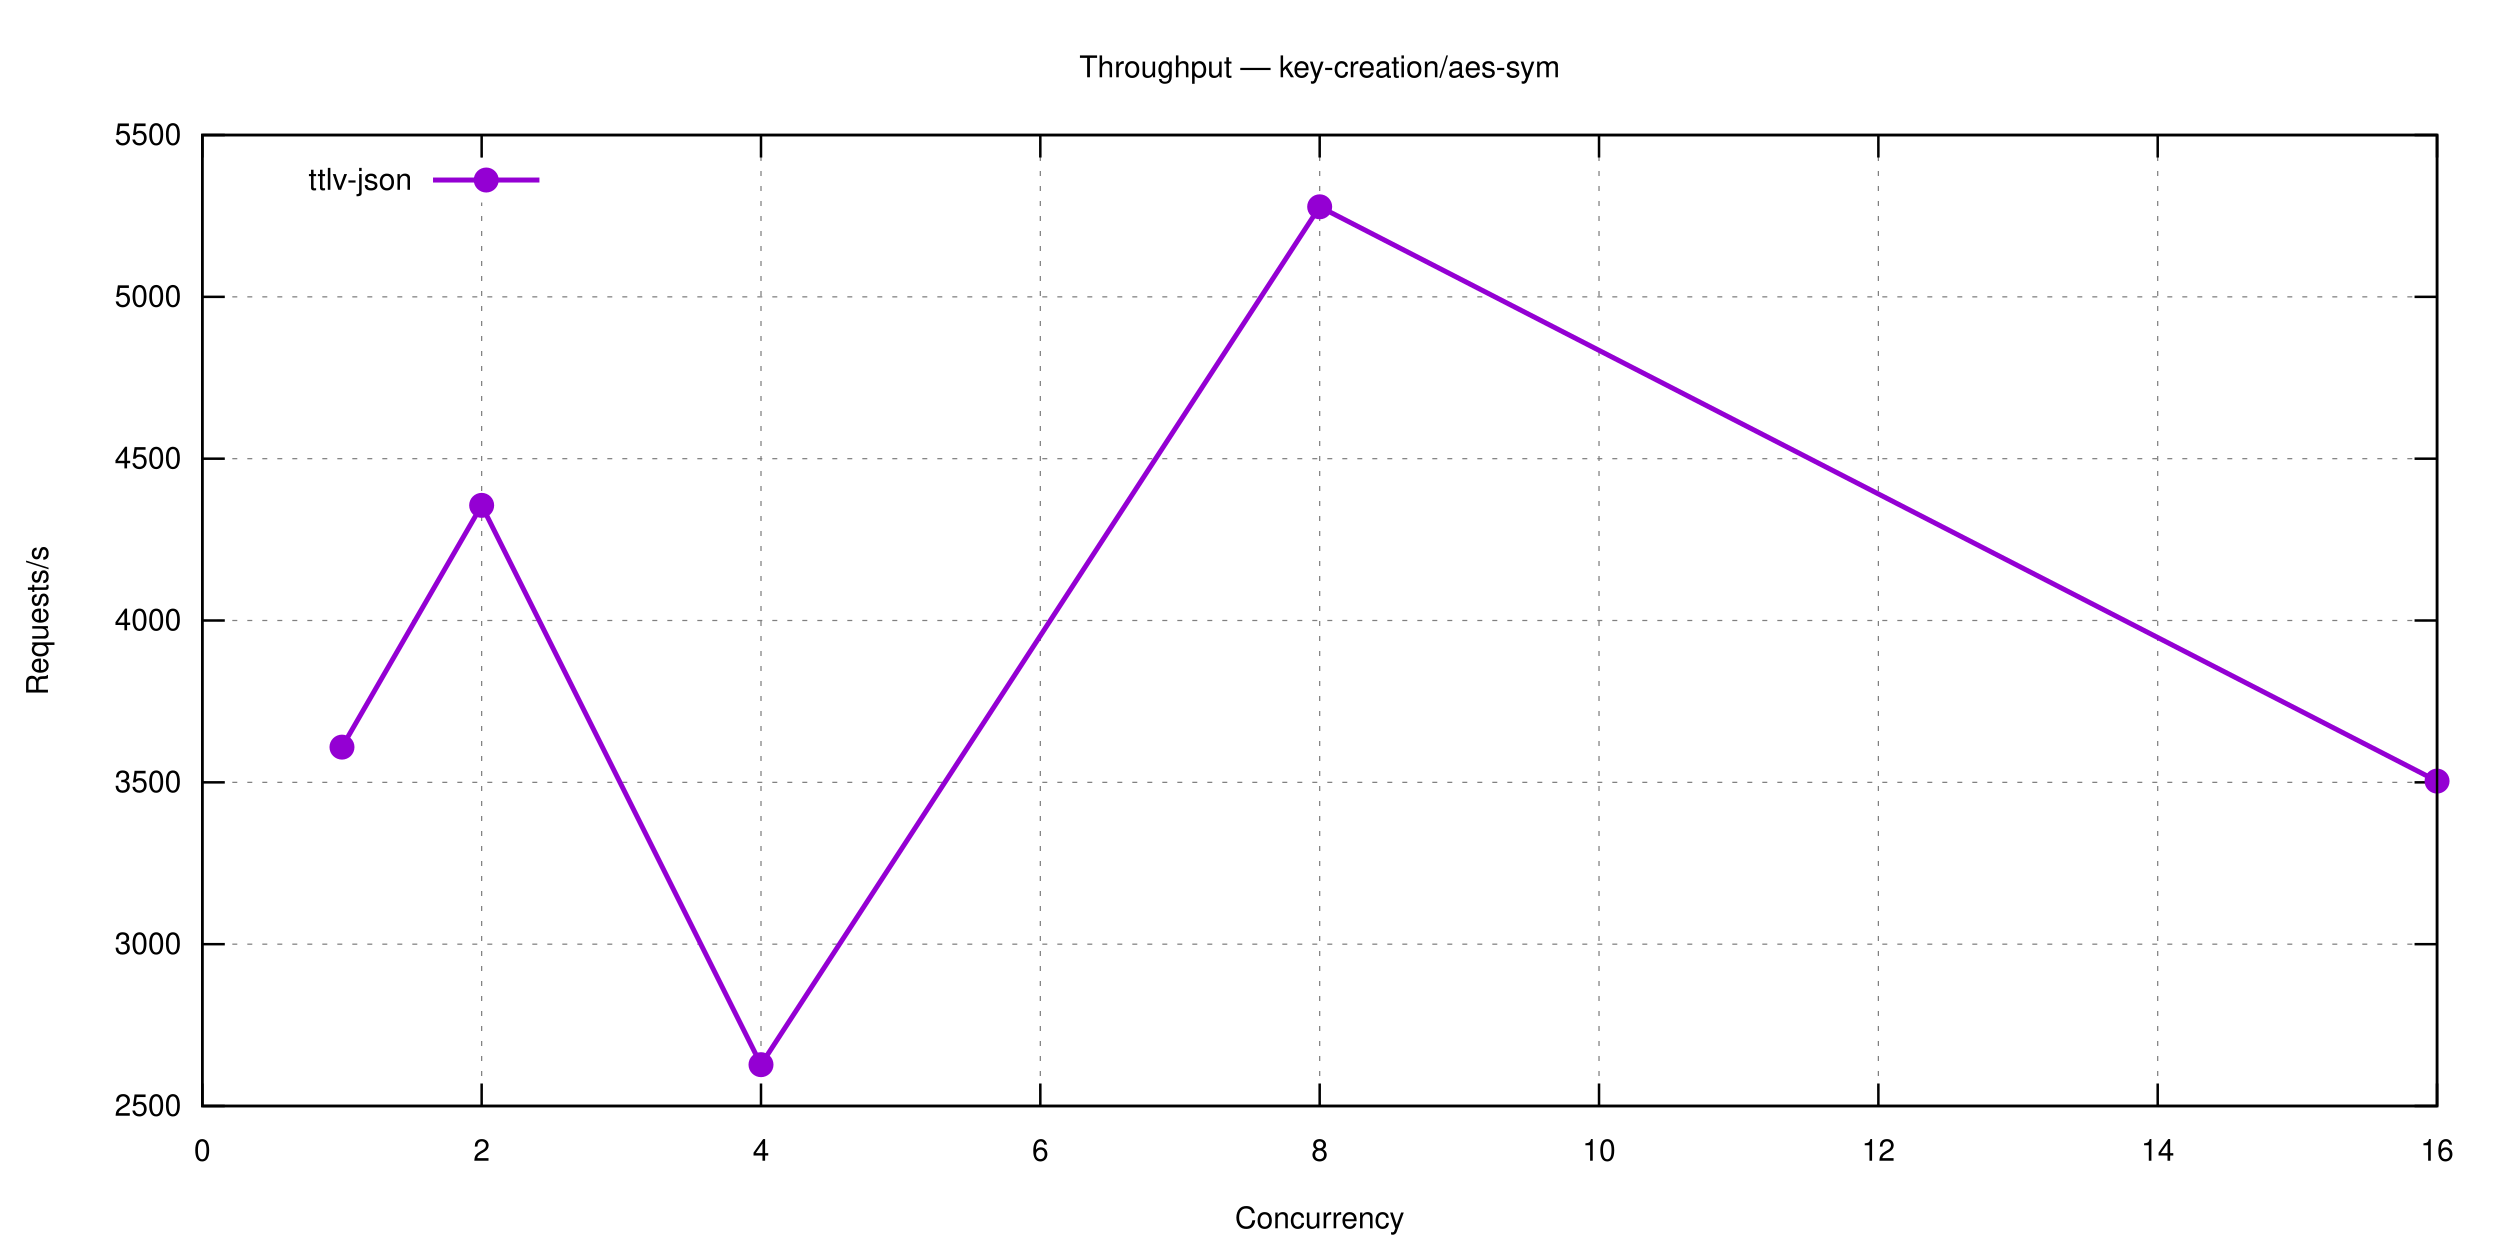
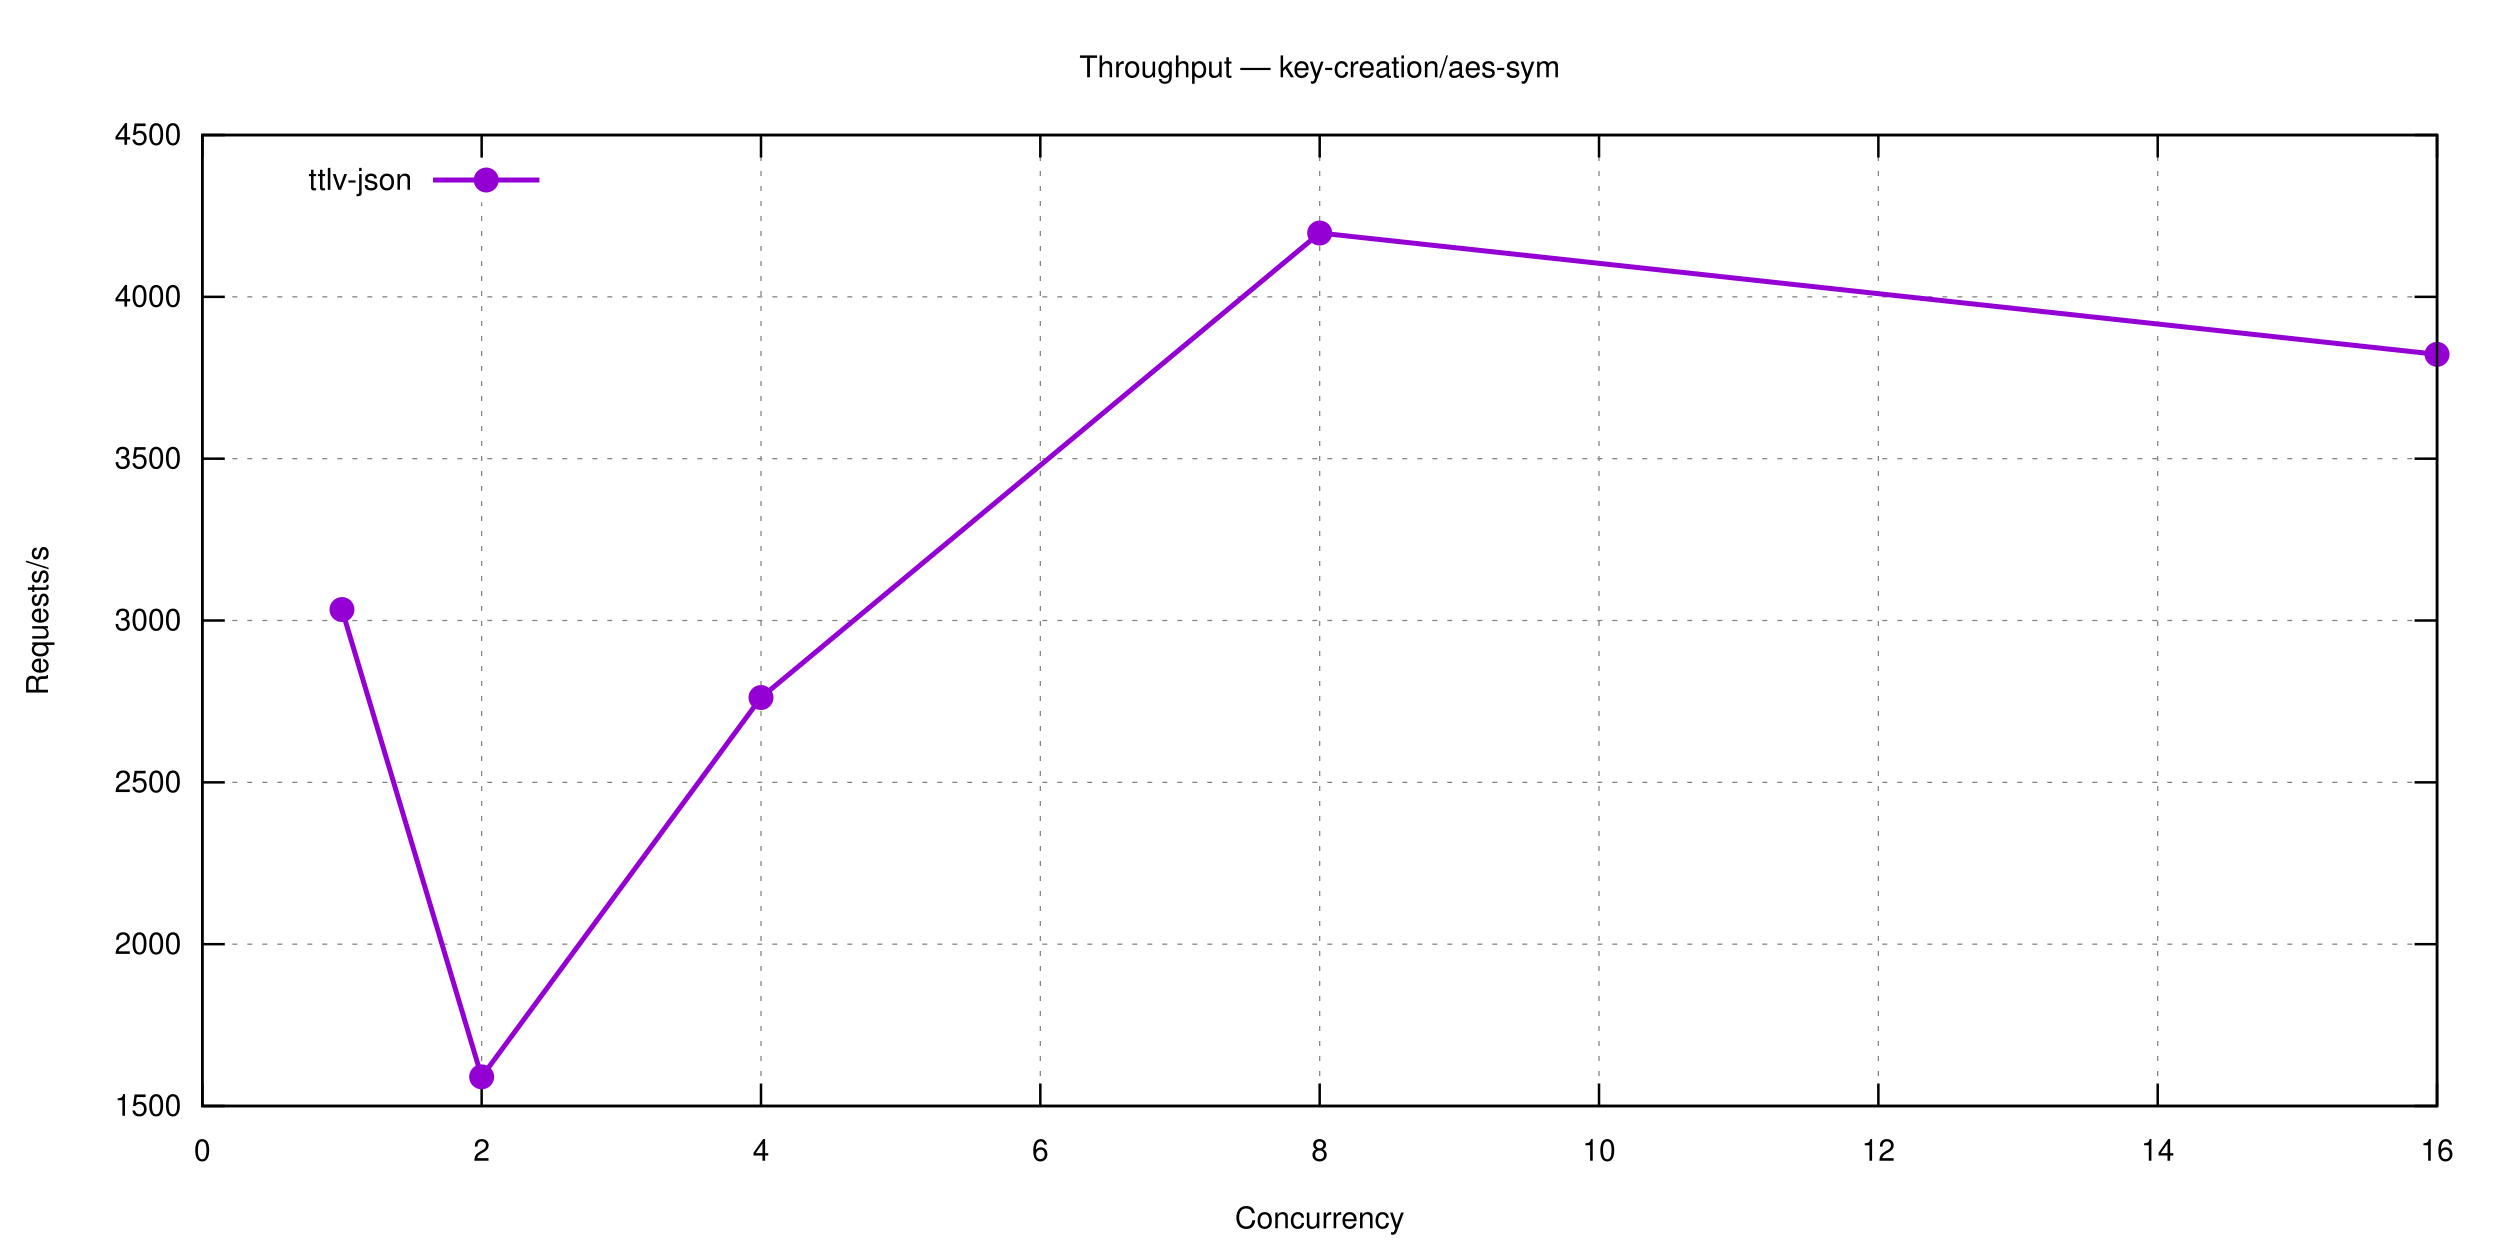
<svg xmlns="http://www.w3.org/2000/svg" xmlns:xlink="http://www.w3.org/1999/xlink" width="1000" height="500" viewBox="0 0 1000 500">
  <g id="gnuplot_canvas">
    <rect x="0" y="0" width="1000" height="500" fill="none" />
    <defs>
      <circle id="gpDot" r="0.5" stroke-width="0.5" stroke="currentColor" />
      <path id="gpPt0" stroke-width="0.222" stroke="currentColor" d="M-1,0 h2 M0,-1 v2" />
      <path id="gpPt1" stroke-width="0.222" stroke="currentColor" d="M-1,-1 L1,1 M1,-1 L-1,1" />
      <path id="gpPt2" stroke-width="0.222" stroke="currentColor" d="M-1,0 L1,0 M0,-1 L0,1 M-1,-1 L1,1 M-1,1 L1,-1" />
      <rect id="gpPt3" stroke-width="0.222" stroke="currentColor" x="-1" y="-1" width="2" height="2" />
      <rect id="gpPt4" stroke-width="0.222" stroke="currentColor" fill="currentColor" x="-1" y="-1" width="2" height="2" />
      <circle id="gpPt5" stroke-width="0.222" stroke="currentColor" cx="0" cy="0" r="1" />
      <use xlink:href="#gpPt5" id="gpPt6" fill="currentColor" stroke="none" />
      <path id="gpPt7" stroke-width="0.222" stroke="currentColor" d="M0,-1.33 L-1.33,0.67 L1.33,0.67 z" />
      <use xlink:href="#gpPt7" id="gpPt8" fill="currentColor" stroke="none" />
      <use xlink:href="#gpPt7" id="gpPt9" stroke="currentColor" transform="rotate(180)" />
      <use xlink:href="#gpPt9" id="gpPt10" fill="currentColor" stroke="none" />
      <use xlink:href="#gpPt3" id="gpPt11" stroke="currentColor" transform="rotate(45)" />
      <use xlink:href="#gpPt11" id="gpPt12" fill="currentColor" stroke="none" />
      <path id="gpPt13" stroke-width="0.222" stroke="currentColor" d="M0,1.330 L1.265,0.411 L0.782,-1.067 L-0.782,-1.076 L-1.265,0.411 z" />
      <use xlink:href="#gpPt13" id="gpPt14" fill="currentColor" stroke="none" />
      <filter id="textbox" filterUnits="objectBoundingBox" x="0" y="0" height="1" width="1">
        <feFlood flood-color="white" flood-opacity="1" result="bgnd" />
        <feComposite in="SourceGraphic" in2="bgnd" operator="atop" />
      </filter>
      <filter id="greybox" filterUnits="objectBoundingBox" x="0" y="0" height="1" width="1">
        <feFlood flood-color="lightgrey" flood-opacity="1" result="grey" />
        <feComposite in="SourceGraphic" in2="grey" operator="atop" />
      </filter>
    </defs>
    <g fill="none" color="white" stroke="currentColor" stroke-width="1.00" stroke-linecap="butt" stroke-linejoin="miter">
</g>
    <g fill="none" color="black" stroke="currentColor" stroke-width="1.00" stroke-linecap="butt" stroke-linejoin="miter">
</g>
    <g fill="none" color="black" stroke="black" stroke-width="0.50" stroke-linecap="butt" stroke-linejoin="miter">
</g>
    <g fill="none" color="gray" stroke="currentColor" stroke-width="0.50" stroke-linecap="butt" stroke-linejoin="miter">
      <path stroke="gray" stroke-dasharray="2,4" class="gridline" d="M80.92,442.40 L974.82,442.40  " />
    </g>
    <g fill="none" color="gray" stroke="gray" stroke-width="1.00" stroke-linecap="butt" stroke-linejoin="miter">
</g>
    <g fill="none" color="black" stroke="currentColor" stroke-width="1.00" stroke-linecap="butt" stroke-linejoin="miter">
      <path stroke="black" d="M80.92,442.40 L89.92,442.40 M974.82,442.40 L965.82,442.40  " />
      <g transform="translate(72.53,446.30)" stroke="none" fill="black" font-family="Helvetica" font-size="12.00" text-anchor="end">
        <text>
-           <tspan font-family="Helvetica"> 2500</tspan>
+           <tspan font-family="Helvetica"> 1500</tspan>
        </text>
      </g>
    </g>
    <g fill="none" color="black" stroke="currentColor" stroke-width="1.00" stroke-linecap="butt" stroke-linejoin="miter">
</g>
    <g fill="none" color="black" stroke="black" stroke-width="0.50" stroke-linecap="butt" stroke-linejoin="miter">
</g>
    <g fill="none" color="gray" stroke="currentColor" stroke-width="0.50" stroke-linecap="butt" stroke-linejoin="miter">
      <path stroke="gray" stroke-dasharray="2,4" class="gridline" d="M80.92,377.67 L974.82,377.67  " />
    </g>
    <g fill="none" color="gray" stroke="gray" stroke-width="1.00" stroke-linecap="butt" stroke-linejoin="miter">
</g>
    <g fill="none" color="black" stroke="currentColor" stroke-width="1.00" stroke-linecap="butt" stroke-linejoin="miter">
      <path stroke="black" d="M80.92,377.67 L89.92,377.67 M974.82,377.67 L965.82,377.67  " />
      <g transform="translate(72.53,381.57)" stroke="none" fill="black" font-family="Helvetica" font-size="12.00" text-anchor="end">
        <text>
-           <tspan font-family="Helvetica"> 3000</tspan>
+           <tspan font-family="Helvetica"> 2000</tspan>
        </text>
      </g>
    </g>
    <g fill="none" color="black" stroke="currentColor" stroke-width="1.00" stroke-linecap="butt" stroke-linejoin="miter">
</g>
    <g fill="none" color="black" stroke="black" stroke-width="0.50" stroke-linecap="butt" stroke-linejoin="miter">
</g>
    <g fill="none" color="gray" stroke="currentColor" stroke-width="0.50" stroke-linecap="butt" stroke-linejoin="miter">
      <path stroke="gray" stroke-dasharray="2,4" class="gridline" d="M80.92,312.94 L974.82,312.94  " />
    </g>
    <g fill="none" color="gray" stroke="gray" stroke-width="1.00" stroke-linecap="butt" stroke-linejoin="miter">
</g>
    <g fill="none" color="black" stroke="currentColor" stroke-width="1.00" stroke-linecap="butt" stroke-linejoin="miter">
      <path stroke="black" d="M80.92,312.94 L89.92,312.94 M974.82,312.94 L965.82,312.94  " />
      <g transform="translate(72.53,316.84)" stroke="none" fill="black" font-family="Helvetica" font-size="12.00" text-anchor="end">
        <text>
-           <tspan font-family="Helvetica"> 3500</tspan>
+           <tspan font-family="Helvetica"> 2500</tspan>
        </text>
      </g>
    </g>
    <g fill="none" color="black" stroke="currentColor" stroke-width="1.00" stroke-linecap="butt" stroke-linejoin="miter">
</g>
    <g fill="none" color="black" stroke="black" stroke-width="0.50" stroke-linecap="butt" stroke-linejoin="miter">
</g>
    <g fill="none" color="gray" stroke="currentColor" stroke-width="0.50" stroke-linecap="butt" stroke-linejoin="miter">
      <path stroke="gray" stroke-dasharray="2,4" class="gridline" d="M80.92,248.20 L974.82,248.20  " />
    </g>
    <g fill="none" color="gray" stroke="gray" stroke-width="1.00" stroke-linecap="butt" stroke-linejoin="miter">
</g>
    <g fill="none" color="black" stroke="currentColor" stroke-width="1.00" stroke-linecap="butt" stroke-linejoin="miter">
      <path stroke="black" d="M80.92,248.20 L89.92,248.20 M974.82,248.20 L965.82,248.20  " />
      <g transform="translate(72.53,252.10)" stroke="none" fill="black" font-family="Helvetica" font-size="12.00" text-anchor="end">
        <text>
-           <tspan font-family="Helvetica"> 4000</tspan>
+           <tspan font-family="Helvetica"> 3000</tspan>
        </text>
      </g>
    </g>
    <g fill="none" color="black" stroke="currentColor" stroke-width="1.00" stroke-linecap="butt" stroke-linejoin="miter">
</g>
    <g fill="none" color="black" stroke="black" stroke-width="0.50" stroke-linecap="butt" stroke-linejoin="miter">
</g>
    <g fill="none" color="gray" stroke="currentColor" stroke-width="0.50" stroke-linecap="butt" stroke-linejoin="miter">
      <path stroke="gray" stroke-dasharray="2,4" class="gridline" d="M80.92,183.47 L974.82,183.47  " />
    </g>
    <g fill="none" color="gray" stroke="gray" stroke-width="1.00" stroke-linecap="butt" stroke-linejoin="miter">
</g>
    <g fill="none" color="black" stroke="currentColor" stroke-width="1.00" stroke-linecap="butt" stroke-linejoin="miter">
      <path stroke="black" d="M80.92,183.47 L89.92,183.47 M974.82,183.47 L965.82,183.47  " />
      <g transform="translate(72.53,187.37)" stroke="none" fill="black" font-family="Helvetica" font-size="12.00" text-anchor="end">
        <text>
-           <tspan font-family="Helvetica"> 4500</tspan>
+           <tspan font-family="Helvetica"> 3500</tspan>
        </text>
      </g>
    </g>
    <g fill="none" color="black" stroke="currentColor" stroke-width="1.00" stroke-linecap="butt" stroke-linejoin="miter">
</g>
    <g fill="none" color="black" stroke="black" stroke-width="0.50" stroke-linecap="butt" stroke-linejoin="miter">
</g>
    <g fill="none" color="gray" stroke="currentColor" stroke-width="0.50" stroke-linecap="butt" stroke-linejoin="miter">
      <path stroke="gray" stroke-dasharray="2,4" class="gridline" d="M80.92,118.74 L974.82,118.74  " />
    </g>
    <g fill="none" color="gray" stroke="gray" stroke-width="1.00" stroke-linecap="butt" stroke-linejoin="miter">
</g>
    <g fill="none" color="black" stroke="currentColor" stroke-width="1.00" stroke-linecap="butt" stroke-linejoin="miter">
      <path stroke="black" d="M80.92,118.74 L89.92,118.74 M974.82,118.74 L965.82,118.74  " />
      <g transform="translate(72.53,122.64)" stroke="none" fill="black" font-family="Helvetica" font-size="12.00" text-anchor="end">
        <text>
-           <tspan font-family="Helvetica"> 5000</tspan>
+           <tspan font-family="Helvetica"> 4000</tspan>
        </text>
      </g>
    </g>
    <g fill="none" color="black" stroke="currentColor" stroke-width="1.00" stroke-linecap="butt" stroke-linejoin="miter">
</g>
    <g fill="none" color="black" stroke="black" stroke-width="0.50" stroke-linecap="butt" stroke-linejoin="miter">
</g>
    <g fill="none" color="gray" stroke="currentColor" stroke-width="0.50" stroke-linecap="butt" stroke-linejoin="miter">
      <path stroke="gray" stroke-dasharray="2,4" class="gridline" d="M80.92,54.01 L974.82,54.01  " />
    </g>
    <g fill="none" color="gray" stroke="gray" stroke-width="1.00" stroke-linecap="butt" stroke-linejoin="miter">
</g>
    <g fill="none" color="black" stroke="currentColor" stroke-width="1.00" stroke-linecap="butt" stroke-linejoin="miter">
      <path stroke="black" d="M80.92,54.01 L89.92,54.01 M974.82,54.01 L965.82,54.01  " />
      <g transform="translate(72.53,57.91)" stroke="none" fill="black" font-family="Helvetica" font-size="12.00" text-anchor="end">
        <text>
-           <tspan font-family="Helvetica"> 5500</tspan>
+           <tspan font-family="Helvetica"> 4500</tspan>
        </text>
      </g>
    </g>
    <g fill="none" color="black" stroke="currentColor" stroke-width="1.00" stroke-linecap="butt" stroke-linejoin="miter">
</g>
    <g fill="none" color="black" stroke="black" stroke-width="0.50" stroke-linecap="butt" stroke-linejoin="miter">
</g>
    <g fill="none" color="gray" stroke="currentColor" stroke-width="0.50" stroke-linecap="butt" stroke-linejoin="miter">
      <path stroke="gray" stroke-dasharray="2,4" class="gridline" d="M80.92,442.40 L80.92,54.01  " />
    </g>
    <g fill="none" color="gray" stroke="gray" stroke-width="1.00" stroke-linecap="butt" stroke-linejoin="miter">
</g>
    <g fill="none" color="black" stroke="currentColor" stroke-width="1.00" stroke-linecap="butt" stroke-linejoin="miter">
      <path stroke="black" d="M80.92,442.40 L80.92,433.40 M80.92,54.01 L80.92,63.01  " />
      <g transform="translate(80.92,464.30)" stroke="none" fill="black" font-family="Helvetica" font-size="12.00" text-anchor="middle">
        <text>
          <tspan font-family="Helvetica"> 0</tspan>
        </text>
      </g>
    </g>
    <g fill="none" color="black" stroke="currentColor" stroke-width="1.00" stroke-linecap="butt" stroke-linejoin="miter">
</g>
    <g fill="none" color="black" stroke="black" stroke-width="0.50" stroke-linecap="butt" stroke-linejoin="miter">
</g>
    <g fill="none" color="gray" stroke="currentColor" stroke-width="0.50" stroke-linecap="butt" stroke-linejoin="miter">
      <path stroke="gray" stroke-dasharray="2,4" class="gridline" d="M192.66,442.40 L192.66,81.01 M192.66,63.01 L192.66,54.01  " />
    </g>
    <g fill="none" color="gray" stroke="gray" stroke-width="1.00" stroke-linecap="butt" stroke-linejoin="miter">
</g>
    <g fill="none" color="black" stroke="currentColor" stroke-width="1.00" stroke-linecap="butt" stroke-linejoin="miter">
      <path stroke="black" d="M192.66,442.40 L192.66,433.40 M192.66,54.01 L192.66,63.01  " />
      <g transform="translate(192.66,464.30)" stroke="none" fill="black" font-family="Helvetica" font-size="12.00" text-anchor="middle">
        <text>
          <tspan font-family="Helvetica"> 2</tspan>
        </text>
      </g>
    </g>
    <g fill="none" color="black" stroke="currentColor" stroke-width="1.00" stroke-linecap="butt" stroke-linejoin="miter">
</g>
    <g fill="none" color="black" stroke="black" stroke-width="0.50" stroke-linecap="butt" stroke-linejoin="miter">
</g>
    <g fill="none" color="gray" stroke="currentColor" stroke-width="0.50" stroke-linecap="butt" stroke-linejoin="miter">
      <path stroke="gray" stroke-dasharray="2,4" class="gridline" d="M304.40,442.40 L304.40,54.01  " />
    </g>
    <g fill="none" color="gray" stroke="gray" stroke-width="1.00" stroke-linecap="butt" stroke-linejoin="miter">
</g>
    <g fill="none" color="black" stroke="currentColor" stroke-width="1.00" stroke-linecap="butt" stroke-linejoin="miter">
      <path stroke="black" d="M304.40,442.40 L304.40,433.40 M304.40,54.01 L304.40,63.01  " />
      <g transform="translate(304.40,464.30)" stroke="none" fill="black" font-family="Helvetica" font-size="12.00" text-anchor="middle">
        <text>
          <tspan font-family="Helvetica"> 4</tspan>
        </text>
      </g>
    </g>
    <g fill="none" color="black" stroke="currentColor" stroke-width="1.00" stroke-linecap="butt" stroke-linejoin="miter">
</g>
    <g fill="none" color="black" stroke="black" stroke-width="0.50" stroke-linecap="butt" stroke-linejoin="miter">
</g>
    <g fill="none" color="gray" stroke="currentColor" stroke-width="0.50" stroke-linecap="butt" stroke-linejoin="miter">
      <path stroke="gray" stroke-dasharray="2,4" class="gridline" d="M416.13,442.40 L416.13,54.01  " />
    </g>
    <g fill="none" color="gray" stroke="gray" stroke-width="1.00" stroke-linecap="butt" stroke-linejoin="miter">
</g>
    <g fill="none" color="black" stroke="currentColor" stroke-width="1.00" stroke-linecap="butt" stroke-linejoin="miter">
      <path stroke="black" d="M416.13,442.40 L416.13,433.40 M416.13,54.01 L416.13,63.01  " />
      <g transform="translate(416.13,464.30)" stroke="none" fill="black" font-family="Helvetica" font-size="12.00" text-anchor="middle">
        <text>
          <tspan font-family="Helvetica"> 6</tspan>
        </text>
      </g>
    </g>
    <g fill="none" color="black" stroke="currentColor" stroke-width="1.00" stroke-linecap="butt" stroke-linejoin="miter">
</g>
    <g fill="none" color="black" stroke="black" stroke-width="0.50" stroke-linecap="butt" stroke-linejoin="miter">
</g>
    <g fill="none" color="gray" stroke="currentColor" stroke-width="0.50" stroke-linecap="butt" stroke-linejoin="miter">
      <path stroke="gray" stroke-dasharray="2,4" class="gridline" d="M527.87,442.40 L527.87,54.01  " />
    </g>
    <g fill="none" color="gray" stroke="gray" stroke-width="1.00" stroke-linecap="butt" stroke-linejoin="miter">
</g>
    <g fill="none" color="black" stroke="currentColor" stroke-width="1.00" stroke-linecap="butt" stroke-linejoin="miter">
      <path stroke="black" d="M527.87,442.40 L527.87,433.40 M527.87,54.01 L527.87,63.01  " />
      <g transform="translate(527.87,464.30)" stroke="none" fill="black" font-family="Helvetica" font-size="12.00" text-anchor="middle">
        <text>
          <tspan font-family="Helvetica"> 8</tspan>
        </text>
      </g>
    </g>
    <g fill="none" color="black" stroke="currentColor" stroke-width="1.00" stroke-linecap="butt" stroke-linejoin="miter">
</g>
    <g fill="none" color="black" stroke="black" stroke-width="0.50" stroke-linecap="butt" stroke-linejoin="miter">
</g>
    <g fill="none" color="gray" stroke="currentColor" stroke-width="0.50" stroke-linecap="butt" stroke-linejoin="miter">
      <path stroke="gray" stroke-dasharray="2,4" class="gridline" d="M639.61,442.40 L639.61,54.01  " />
    </g>
    <g fill="none" color="gray" stroke="gray" stroke-width="1.00" stroke-linecap="butt" stroke-linejoin="miter">
</g>
    <g fill="none" color="black" stroke="currentColor" stroke-width="1.00" stroke-linecap="butt" stroke-linejoin="miter">
      <path stroke="black" d="M639.61,442.40 L639.61,433.40 M639.61,54.01 L639.61,63.01  " />
      <g transform="translate(639.61,464.30)" stroke="none" fill="black" font-family="Helvetica" font-size="12.00" text-anchor="middle">
        <text>
          <tspan font-family="Helvetica"> 10</tspan>
        </text>
      </g>
    </g>
    <g fill="none" color="black" stroke="currentColor" stroke-width="1.00" stroke-linecap="butt" stroke-linejoin="miter">
</g>
    <g fill="none" color="black" stroke="black" stroke-width="0.50" stroke-linecap="butt" stroke-linejoin="miter">
</g>
    <g fill="none" color="gray" stroke="currentColor" stroke-width="0.50" stroke-linecap="butt" stroke-linejoin="miter">
      <path stroke="gray" stroke-dasharray="2,4" class="gridline" d="M751.35,442.40 L751.35,54.01  " />
    </g>
    <g fill="none" color="gray" stroke="gray" stroke-width="1.00" stroke-linecap="butt" stroke-linejoin="miter">
</g>
    <g fill="none" color="black" stroke="currentColor" stroke-width="1.00" stroke-linecap="butt" stroke-linejoin="miter">
      <path stroke="black" d="M751.35,442.40 L751.35,433.40 M751.35,54.01 L751.35,63.01  " />
      <g transform="translate(751.35,464.30)" stroke="none" fill="black" font-family="Helvetica" font-size="12.00" text-anchor="middle">
        <text>
          <tspan font-family="Helvetica"> 12</tspan>
        </text>
      </g>
    </g>
    <g fill="none" color="black" stroke="currentColor" stroke-width="1.00" stroke-linecap="butt" stroke-linejoin="miter">
</g>
    <g fill="none" color="black" stroke="black" stroke-width="0.50" stroke-linecap="butt" stroke-linejoin="miter">
</g>
    <g fill="none" color="gray" stroke="currentColor" stroke-width="0.50" stroke-linecap="butt" stroke-linejoin="miter">
      <path stroke="gray" stroke-dasharray="2,4" class="gridline" d="M863.08,442.40 L863.08,54.01  " />
    </g>
    <g fill="none" color="gray" stroke="gray" stroke-width="1.00" stroke-linecap="butt" stroke-linejoin="miter">
</g>
    <g fill="none" color="black" stroke="currentColor" stroke-width="1.00" stroke-linecap="butt" stroke-linejoin="miter">
      <path stroke="black" d="M863.08,442.40 L863.08,433.40 M863.08,54.01 L863.08,63.01  " />
      <g transform="translate(863.08,464.30)" stroke="none" fill="black" font-family="Helvetica" font-size="12.00" text-anchor="middle">
        <text>
          <tspan font-family="Helvetica"> 14</tspan>
        </text>
      </g>
    </g>
    <g fill="none" color="black" stroke="currentColor" stroke-width="1.00" stroke-linecap="butt" stroke-linejoin="miter">
</g>
    <g fill="none" color="black" stroke="black" stroke-width="0.50" stroke-linecap="butt" stroke-linejoin="miter">
</g>
    <g fill="none" color="gray" stroke="currentColor" stroke-width="0.50" stroke-linecap="butt" stroke-linejoin="miter">
      <path stroke="gray" stroke-dasharray="2,4" class="gridline" d="M974.82,442.40 L974.82,54.01  " />
    </g>
    <g fill="none" color="gray" stroke="gray" stroke-width="1.00" stroke-linecap="butt" stroke-linejoin="miter">
</g>
    <g fill="none" color="black" stroke="currentColor" stroke-width="1.00" stroke-linecap="butt" stroke-linejoin="miter">
      <path stroke="black" d="M974.82,442.40 L974.82,433.40 M974.82,54.01 L974.82,63.01  " />
      <g transform="translate(974.82,464.30)" stroke="none" fill="black" font-family="Helvetica" font-size="12.00" text-anchor="middle">
        <text>
          <tspan font-family="Helvetica"> 16</tspan>
        </text>
      </g>
    </g>
    <g fill="none" color="black" stroke="currentColor" stroke-width="1.00" stroke-linecap="butt" stroke-linejoin="miter">
</g>
    <g fill="none" color="black" stroke="currentColor" stroke-width="1.00" stroke-linecap="butt" stroke-linejoin="miter">
      <path stroke="black" d="M80.92,54.01 L80.92,442.40 L974.82,442.40 L974.82,54.01 L80.92,54.01 Z  " />
    </g>
    <g fill="none" color="black" stroke="currentColor" stroke-width="1.00" stroke-linecap="butt" stroke-linejoin="miter">
</g>
    <g id="gnuplot_plot_1">
      <g fill="none" color="white" stroke="black" stroke-width="2.00" stroke-linecap="butt" stroke-linejoin="miter">
</g>
      <g fill="none" color="black" stroke="currentColor" stroke-width="2.00" stroke-linecap="butt" stroke-linejoin="miter">
        <g transform="translate(164.82,75.91)" stroke="none" fill="black" font-family="Helvetica" font-size="12.00" text-anchor="end">
          <text>
            <tspan font-family="Helvetica">ttlv-json</tspan>
          </text>
        </g>
      </g>
      <g fill="none" color="black" stroke="currentColor" stroke-width="2.00" stroke-linecap="butt" stroke-linejoin="miter">
-         <path stroke="rgb(148,   0, 211)" d="M173.21,72.01 L215.77,72.01 M136.79,298.85 L192.66,202.14 L304.40,425.87 L527.87,82.72 L974.82,312.44  " />
-         <use xlink:href="#gpPt6" transform="translate(136.79,298.85) scale(4.50)" color="rgb(148,   0, 211)" />
-         <use xlink:href="#gpPt6" transform="translate(192.66,202.14) scale(4.50)" color="rgb(148,   0, 211)" />
-         <use xlink:href="#gpPt6" transform="translate(304.40,425.87) scale(4.50)" color="rgb(148,   0, 211)" />
-         <use xlink:href="#gpPt6" transform="translate(527.87,82.72) scale(4.50)" color="rgb(148,   0, 211)" />
-         <use xlink:href="#gpPt6" transform="translate(974.82,312.44) scale(4.50)" color="rgb(148,   0, 211)" />
+         <path stroke="rgb(148,   0, 211)" d="M173.21,72.01 L215.77,72.01 M136.79,243.82 L192.66,430.74 L304.40,279.02 L527.87,93.21 L974.82,141.75  " />
+         <use xlink:href="#gpPt6" transform="translate(136.79,243.82) scale(4.50)" color="rgb(148,   0, 211)" />
+         <use xlink:href="#gpPt6" transform="translate(192.66,430.74) scale(4.50)" color="rgb(148,   0, 211)" />
+         <use xlink:href="#gpPt6" transform="translate(304.40,279.02) scale(4.50)" color="rgb(148,   0, 211)" />
+         <use xlink:href="#gpPt6" transform="translate(527.87,93.21) scale(4.50)" color="rgb(148,   0, 211)" />
+         <use xlink:href="#gpPt6" transform="translate(974.82,141.75) scale(4.50)" color="rgb(148,   0, 211)" />
        <use xlink:href="#gpPt6" transform="translate(194.49,72.01) scale(4.50)" color="rgb(148,   0, 211)" />
      </g>
    </g>
    <g fill="none" color="black" stroke="currentColor" stroke-width="2.00" stroke-linecap="butt" stroke-linejoin="miter">
</g>
    <g fill="none" color="black" stroke="black" stroke-width="1.00" stroke-linecap="butt" stroke-linejoin="miter">
</g>
    <g fill="none" color="black" stroke="currentColor" stroke-width="1.00" stroke-linecap="butt" stroke-linejoin="miter">
      <path stroke="black" d="M80.92,54.01 L80.92,442.40 L974.82,442.40 L974.82,54.01 L80.92,54.01 Z  " />
      <g transform="translate(19.18,248.21) rotate(270.00)" stroke="none" fill="black" font-family="Helvetica" font-size="12.00" text-anchor="middle">
        <text>
          <tspan font-family="Helvetica">Requests/s</tspan>
        </text>
      </g>
    </g>
    <g fill="none" color="black" stroke="currentColor" stroke-width="1.00" stroke-linecap="butt" stroke-linejoin="miter">
      <g transform="translate(527.87,491.30)" stroke="none" fill="black" font-family="Helvetica" font-size="12.00" text-anchor="middle">
        <text>
          <tspan font-family="Helvetica">Concurrency</tspan>
        </text>
      </g>
    </g>
    <g fill="none" color="black" stroke="currentColor" stroke-width="1.00" stroke-linecap="butt" stroke-linejoin="miter">
</g>
    <g fill="none" color="black" stroke="currentColor" stroke-width="1.00" stroke-linecap="butt" stroke-linejoin="miter">
      <g transform="translate(527.87,30.91)" stroke="none" fill="black" font-family="Helvetica" font-size="12.00" text-anchor="middle">
        <text>
          <tspan font-family="Helvetica">Throughput — key-creation/aes-sym</tspan>
        </text>
      </g>
    </g>
    <g fill="none" color="black" stroke="currentColor" stroke-width="1.00" stroke-linecap="butt" stroke-linejoin="miter">
</g>
  </g>
</svg>
